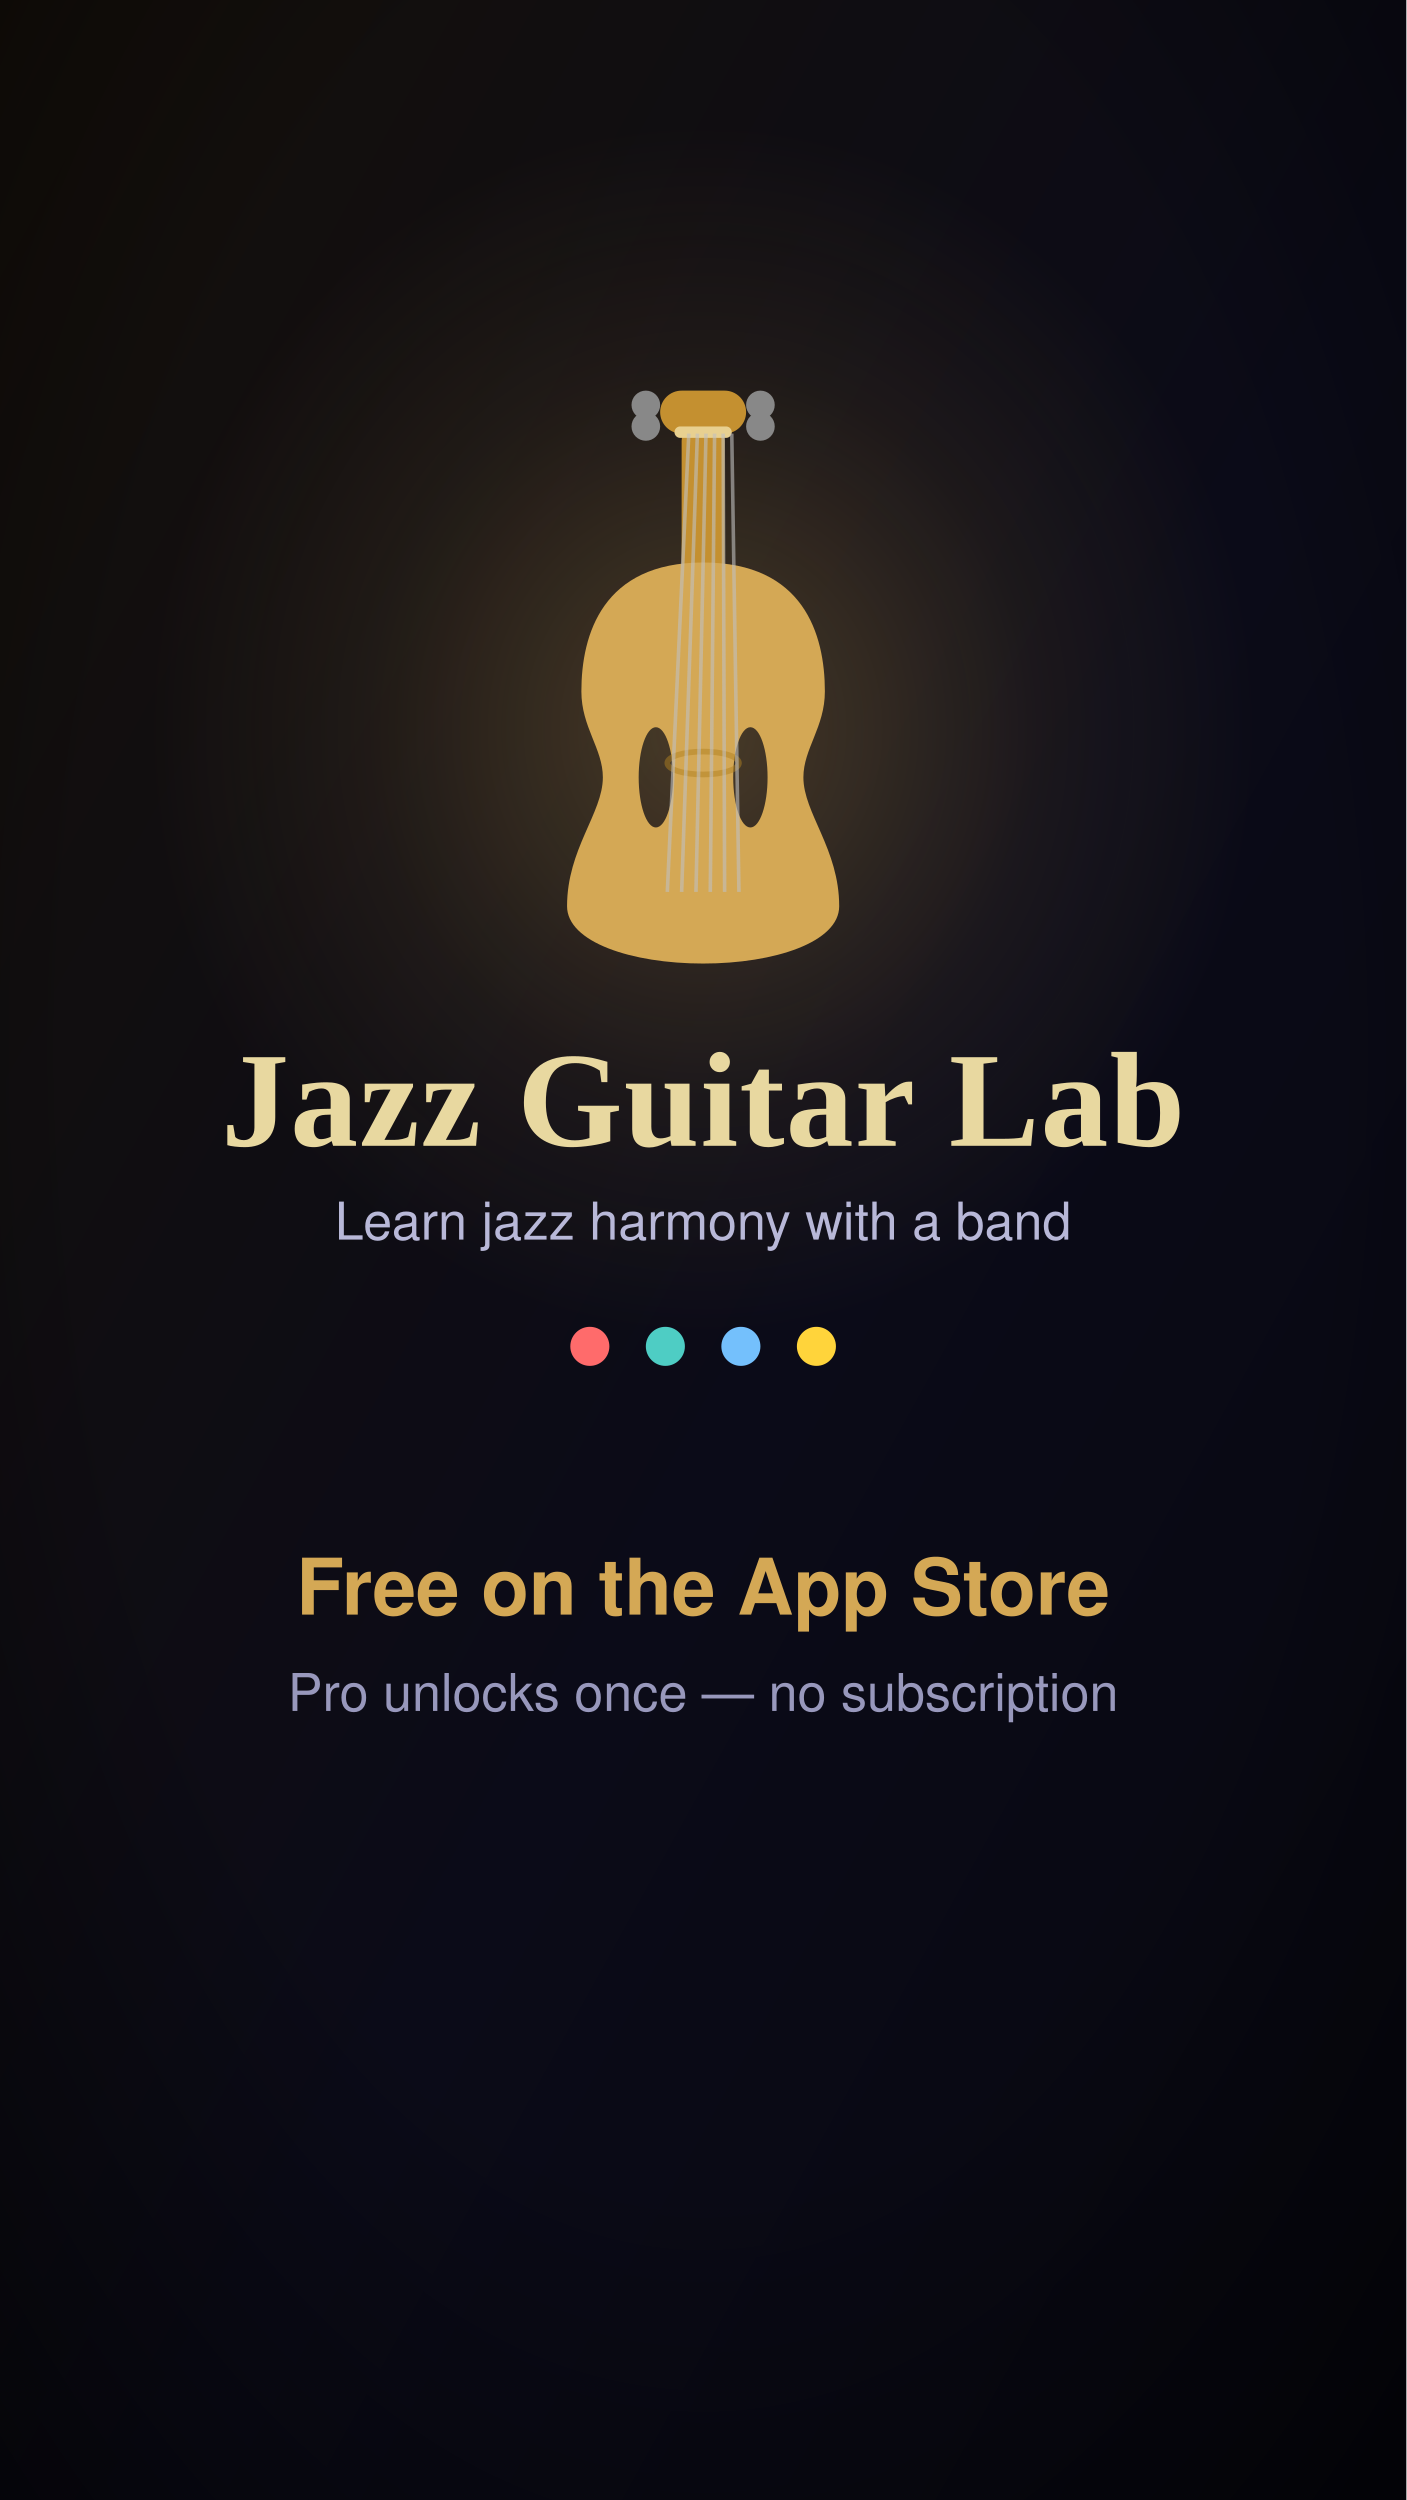
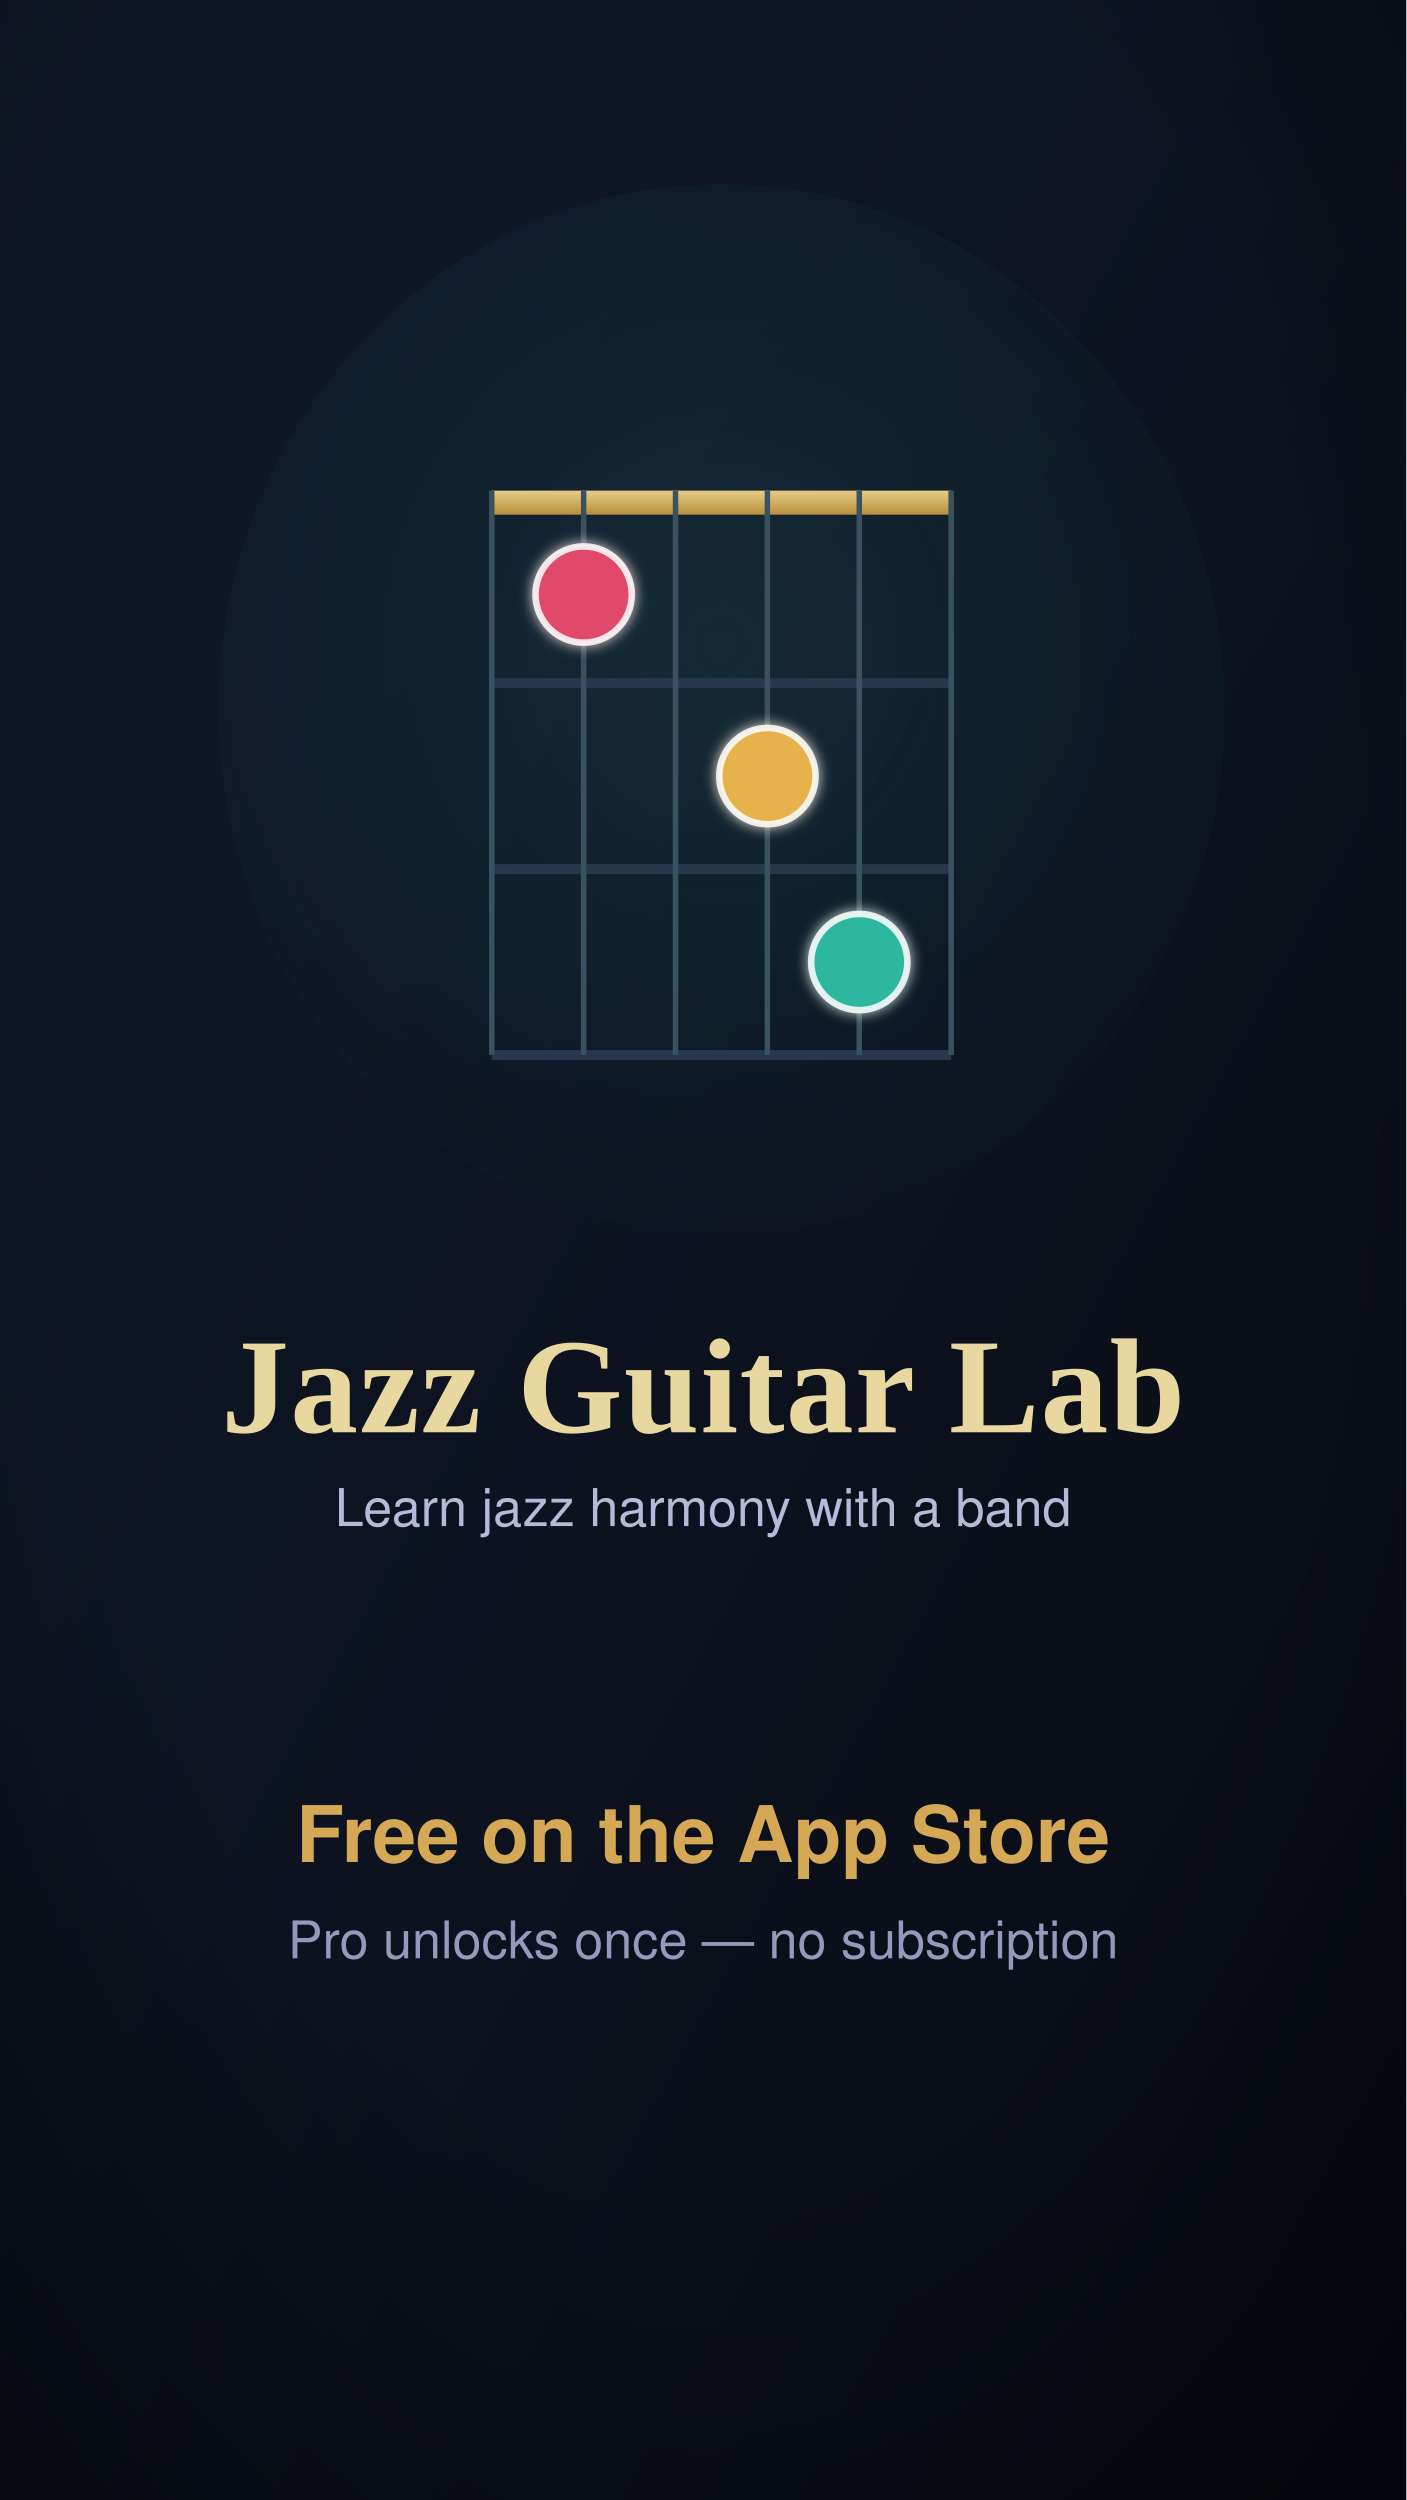
<svg xmlns="http://www.w3.org/2000/svg" width="1080" height="1920" viewBox="0 0 1080 1920">
  <defs>
    <linearGradient id="bg" x1="0" y1="0" x2="1" y2="1">
-       <stop offset="0%" stop-color="#15100a" />
-       <stop offset="55%" stop-color="#0b0b18" />
-       <stop offset="100%" stop-color="#07070f" />
+       <stop offset="0%" stop-color="#111a2b" />
+       <stop offset="100%" stop-color="#070a12" />
    </linearGradient>
-     <radialGradient id="goldGlow" cx="50%" cy="50%" r="50%">
-       <stop offset="0%" stop-color="#d4a855" stop-opacity="0.30" />
-       <stop offset="60%" stop-color="#d4a855" stop-opacity="0.08" />
-       <stop offset="100%" stop-color="#d4a855" stop-opacity="0" />
+     <radialGradient id="glow" cx="50%" cy="44%" r="60%">
+       <stop offset="0%" stop-color="#3FC9BE" stop-opacity="0.13" />
+       <stop offset="100%" stop-color="#3FC9BE" stop-opacity="0" />
    </radialGradient>
-     <radialGradient id="vignette" cx="50%" cy="42%" r="75%">
-       <stop offset="60%" stop-color="#000000" stop-opacity="0" />
-       <stop offset="100%" stop-color="#000000" stop-opacity="0.55" />
+     <linearGradient id="nut" x1="0" y1="0" x2="0" y2="1">
+       <stop offset="0%" stop-color="#e6cd86" />
+       <stop offset="100%" stop-color="#b88f3c" />
+     </linearGradient>
+     <filter id="ng" x="-60%" y="-60%" width="220%" height="220%">
+       <feGaussianBlur stdDeviation="6" result="b" />
+       <feMerge>
+         <feMergeNode in="b" />
+         <feMergeNode in="SourceGraphic" />
+       </feMerge>
+     </filter>
+     <radialGradient id="vignette" cx="50%" cy="40%" r="75%">
+       <stop offset="62%" stop-color="#000000" stop-opacity="0" />
+       <stop offset="100%" stop-color="#000000" stop-opacity="0.45" />
    </radialGradient>
-     <filter id="soft" x="-40%" y="-40%" width="180%" height="180%">
-       <feGaussianBlur stdDeviation="6" />
-     </filter>
  </defs>
  <rect width="1080" height="1920" fill="url(#bg)" />
-   <ellipse cx="540" cy="560" rx="430" ry="470" fill="url(#goldGlow)" />
-   <g transform="translate(408,300) scale(11)">
-     <rect x="9" y="0" width="6" height="3" rx="1.5" fill="#c49030" />
-     <circle cx="8" cy="1" r="1" fill="#888" />
-     <circle cx="8" cy="2.5" r="1" fill="#888" />
-     <circle cx="16" cy="1" r="1" fill="#888" />
-     <circle cx="16" cy="2.5" r="1" fill="#888" />
-     <rect x="10.5" y="2.5" width="3" height="11" rx="1" fill="#c49030" />
-     <rect x="10" y="2.5" width="4" height="0.8" rx="0.4" fill="#e8d090" />
-     <path fill="#d4a855" fill-rule="evenodd" d="       M 12 12 C 5 12 3.5 17 3.5 21 C 3.5 23.5 5 25 5 27       C 5 29.5 2.5 32 2.5 36 C 2.5 38.5 7 40 12 40       C 17 40 21.5 38.5 21.5 36 C 21.5 32 19 29.5 19 27       C 19 25 20.5 23.5 20.5 21 C 20.5 17 19 12 12 12 Z       M 7.5 27 a 1.2 3.5 0 1 0 2.4 0 a 1.2 3.5 0 1 0 -2.4 0       M 14.1 27 a 1.2 3.5 0 1 0 2.4 0 a 1.2 3.5 0 1 0 -2.4 0 " />
-     <ellipse cx="12" cy="26" rx="2.5" ry="0.8" fill="none" stroke="#b08020" stroke-width="0.4" opacity="0.5" />
-     <line x1="11" y1="3" x2="9.5" y2="35" stroke="#c0c0c0" stroke-width="0.25" opacity="0.6" />
-     <line x1="11.6" y1="3" x2="10.5" y2="35" stroke="#c0c0c0" stroke-width="0.25" opacity="0.6" />
-     <line x1="12.2" y1="3" x2="11.5" y2="35" stroke="#c0c0c0" stroke-width="0.25" opacity="0.6" />
-     <line x1="12.8" y1="3" x2="12.5" y2="35" stroke="#c0c0c0" stroke-width="0.25" opacity="0.6" />
-     <line x1="13.4" y1="3" x2="13.5" y2="35" stroke="#c0c0c0" stroke-width="0.25" opacity="0.6" />
-     <line x1="14" y1="3" x2="14.5" y2="35" stroke="#c0c0c0" stroke-width="0.25" opacity="0.6" />
+   <g transform="translate(124,150) scale(0.84)">
+     <ellipse cx="512" cy="470" rx="460" ry="480" fill="url(#glow)" />
+     <rect x="302" y="270" width="420" height="22" fill="url(#nut)" />
+     <g stroke="#27384c" stroke-width="9">
+       <line x1="302" y1="446" x2="722" y2="446" />
+       <line x1="302" y1="616" x2="722" y2="616" />
+       <line x1="302" y1="786" x2="722" y2="786" />
+     </g>
+     <g stroke="#3a5160" stroke-width="5">
+       <line x1="302" y1="270" x2="302" y2="786" />
+       <line x1="386" y1="270" x2="386" y2="786" />
+       <line x1="470" y1="270" x2="470" y2="786" />
+       <line x1="554" y1="270" x2="554" y2="786" />
+       <line x1="638" y1="270" x2="638" y2="786" />
+       <line x1="722" y1="270" x2="722" y2="786" />
+     </g>
+     <g filter="url(#ng)" stroke="rgba(255,255,255,0.85)" stroke-width="6">
+       <circle cx="386" cy="365" r="44" fill="#E1496B" />
+       <circle cx="554" cy="531" r="44" fill="#E7B24C" />
+       <circle cx="638" cy="701" r="44" fill="#2FB79F" />
+     </g>
  </g>
-   <text x="540" y="880" text-anchor="middle" font-family="Georgia,'Times New Roman',serif" font-size="104" font-weight="700" fill="#e8d8a0" letter-spacing="1">Jazz Guitar Lab</text>
-   <text x="540" y="952" text-anchor="middle" font-family="-apple-system,'Segoe UI',Helvetica,Arial,sans-serif" font-size="40" fill="#b8b8d8">Learn jazz harmony with a band</text>
-   <g>
-     <circle cx="453" cy="1034" r="15" fill="#FF6B6B" />
-     <circle cx="511" cy="1034" r="15" fill="#4ECDC4" />
-     <circle cx="569" cy="1034" r="15" fill="#74C0FC" />
-     <circle cx="627" cy="1034" r="15" fill="#FFD43B" />
-   </g>
-   <text x="540" y="1240" text-anchor="middle" font-family="-apple-system,'Segoe UI',Helvetica,Arial,sans-serif" font-size="60" font-weight="700" fill="#d4a855">Free on the App Store</text>
-   <text x="540" y="1314" text-anchor="middle" font-family="-apple-system,'Segoe UI',Helvetica,Arial,sans-serif" font-size="40" fill="#9898bc">Pro unlocks once — no subscription</text>
+   <text x="540" y="1100" text-anchor="middle" font-family="Georgia,'Times New Roman',serif" font-size="104" font-weight="700" fill="#e8d8a0" letter-spacing="1">Jazz Guitar Lab</text>
+   <text x="540" y="1172" text-anchor="middle" font-family="-apple-system,'Segoe UI',Helvetica,Arial,sans-serif" font-size="40" fill="#b8b8d8">Learn jazz harmony with a band</text>
+   <text x="540" y="1430" text-anchor="middle" font-family="-apple-system,'Segoe UI',Helvetica,Arial,sans-serif" font-size="60" font-weight="700" fill="#d4a855">Free on the App Store</text>
+   <text x="540" y="1504" text-anchor="middle" font-family="-apple-system,'Segoe UI',Helvetica,Arial,sans-serif" font-size="40" fill="#9898bc">Pro unlocks once — no subscription</text>
  <rect width="1080" height="1920" fill="url(#vignette)" />
</svg>
